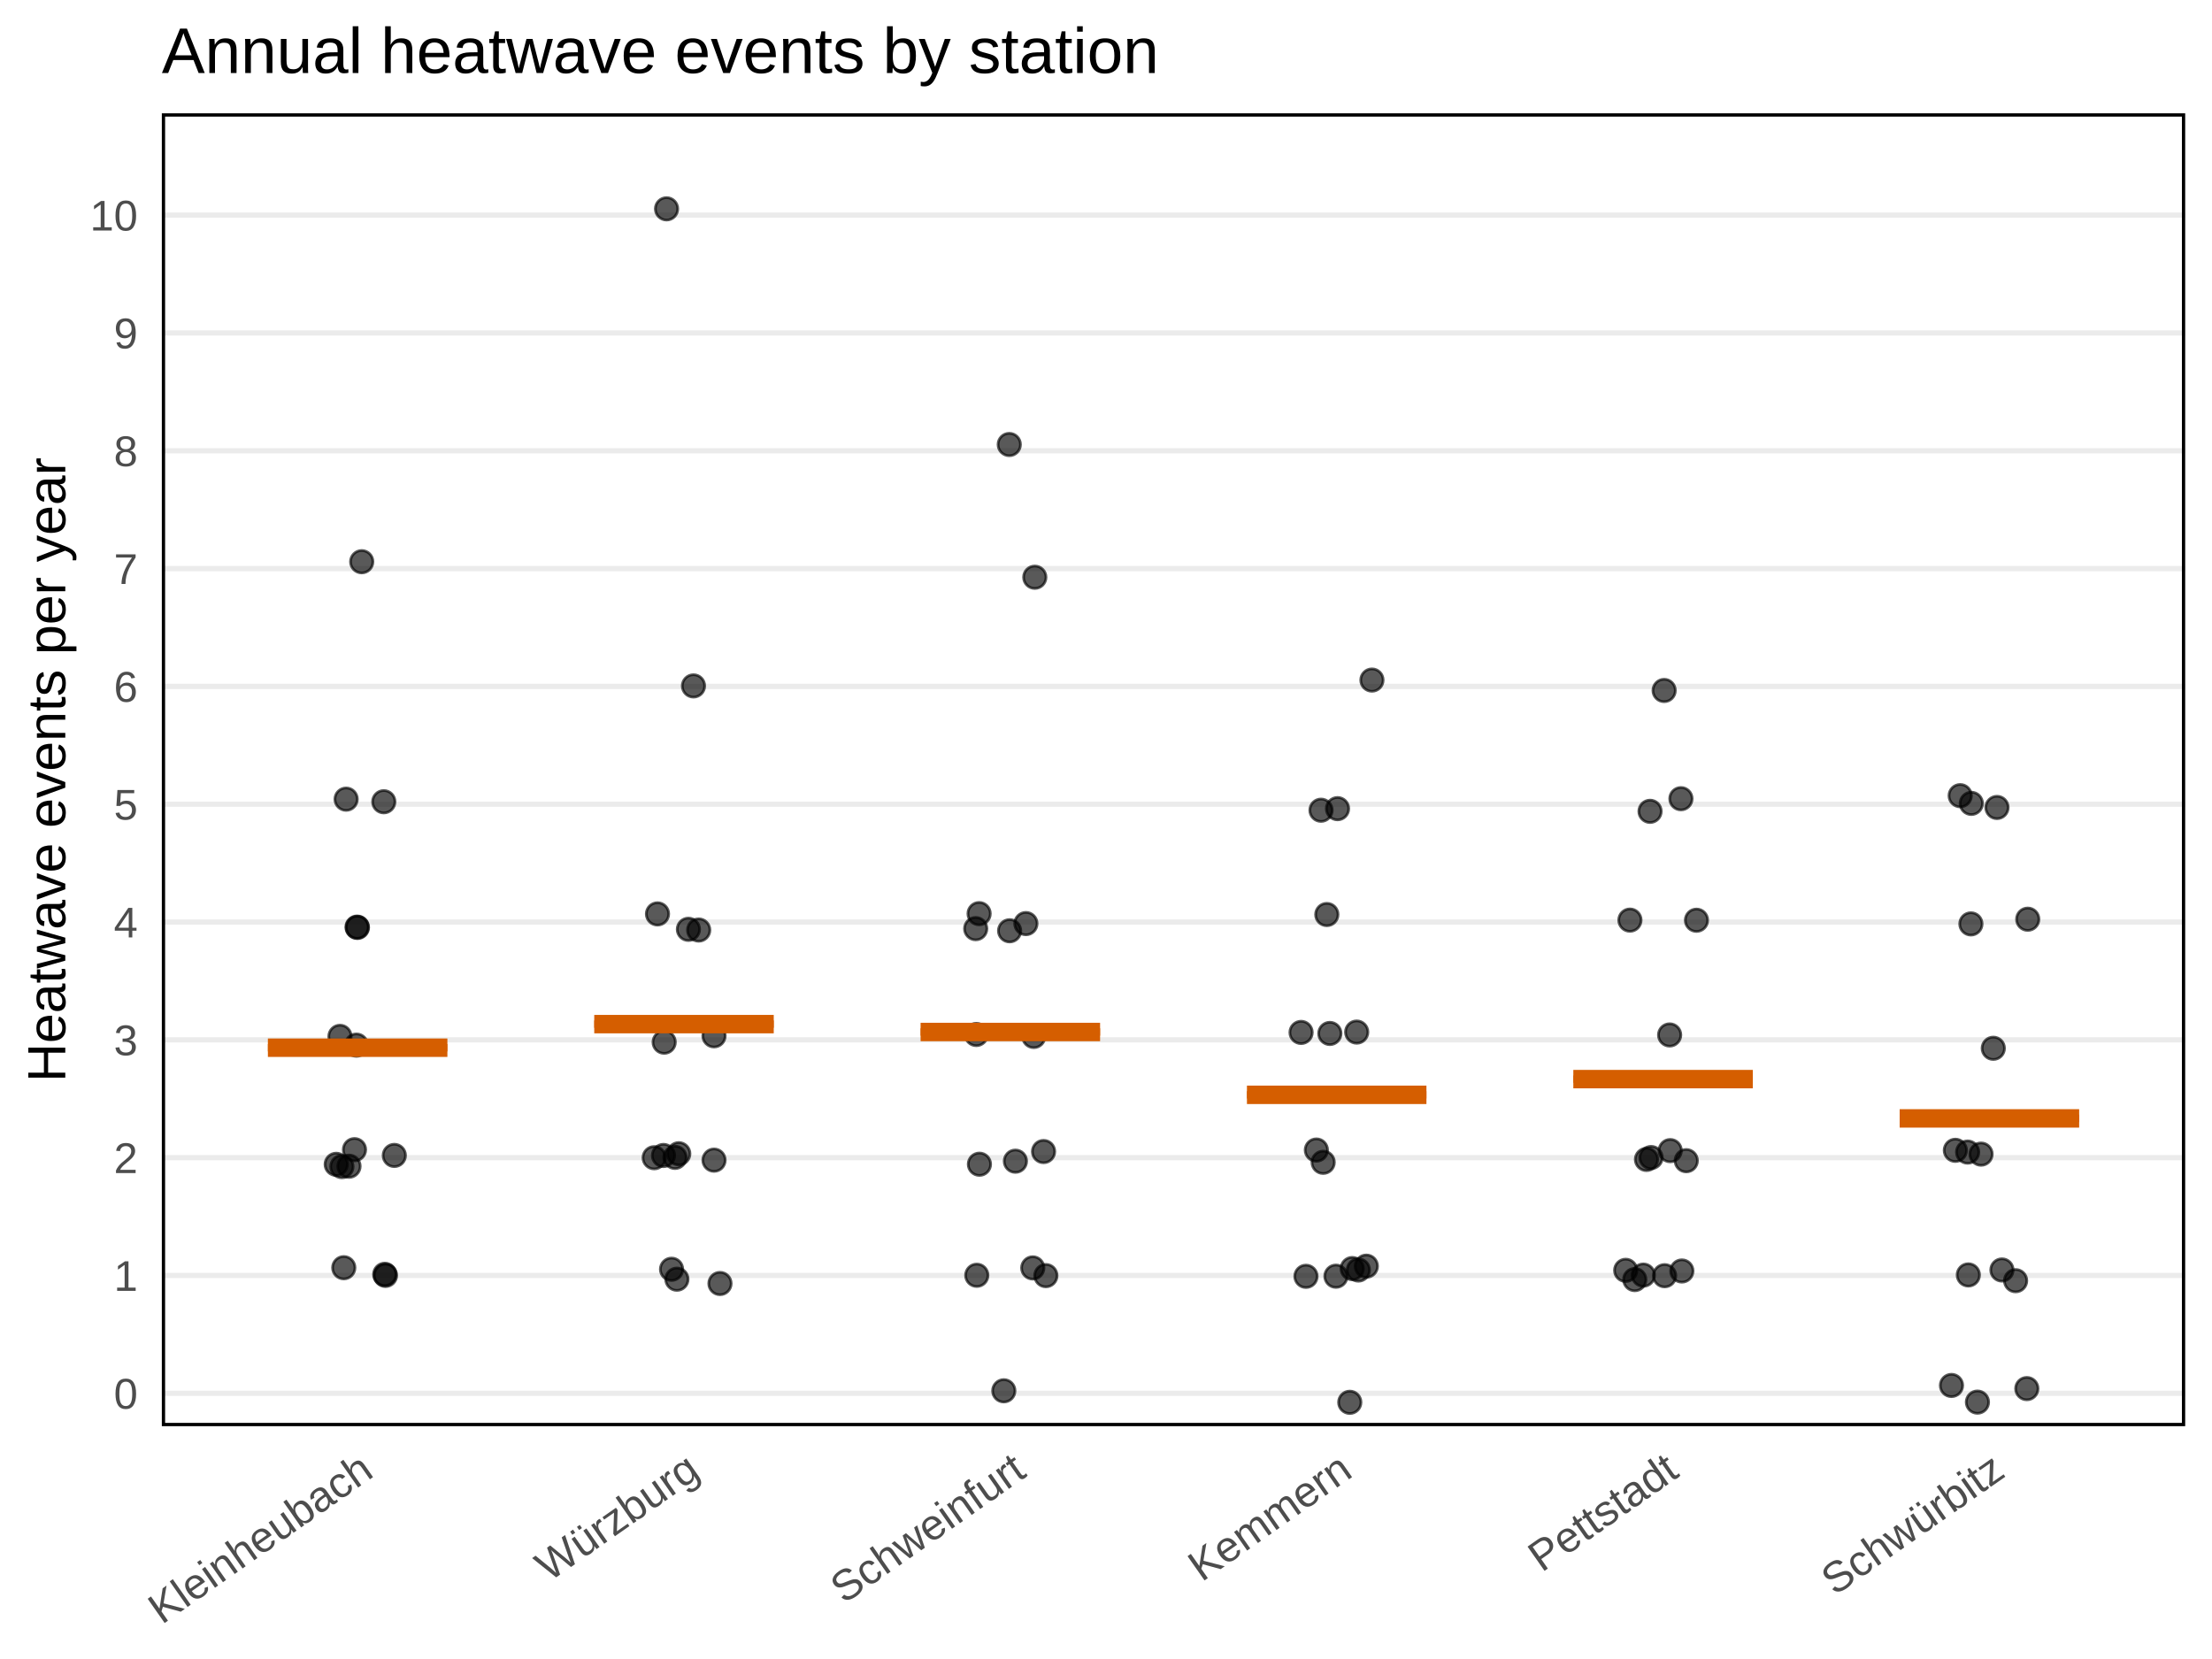
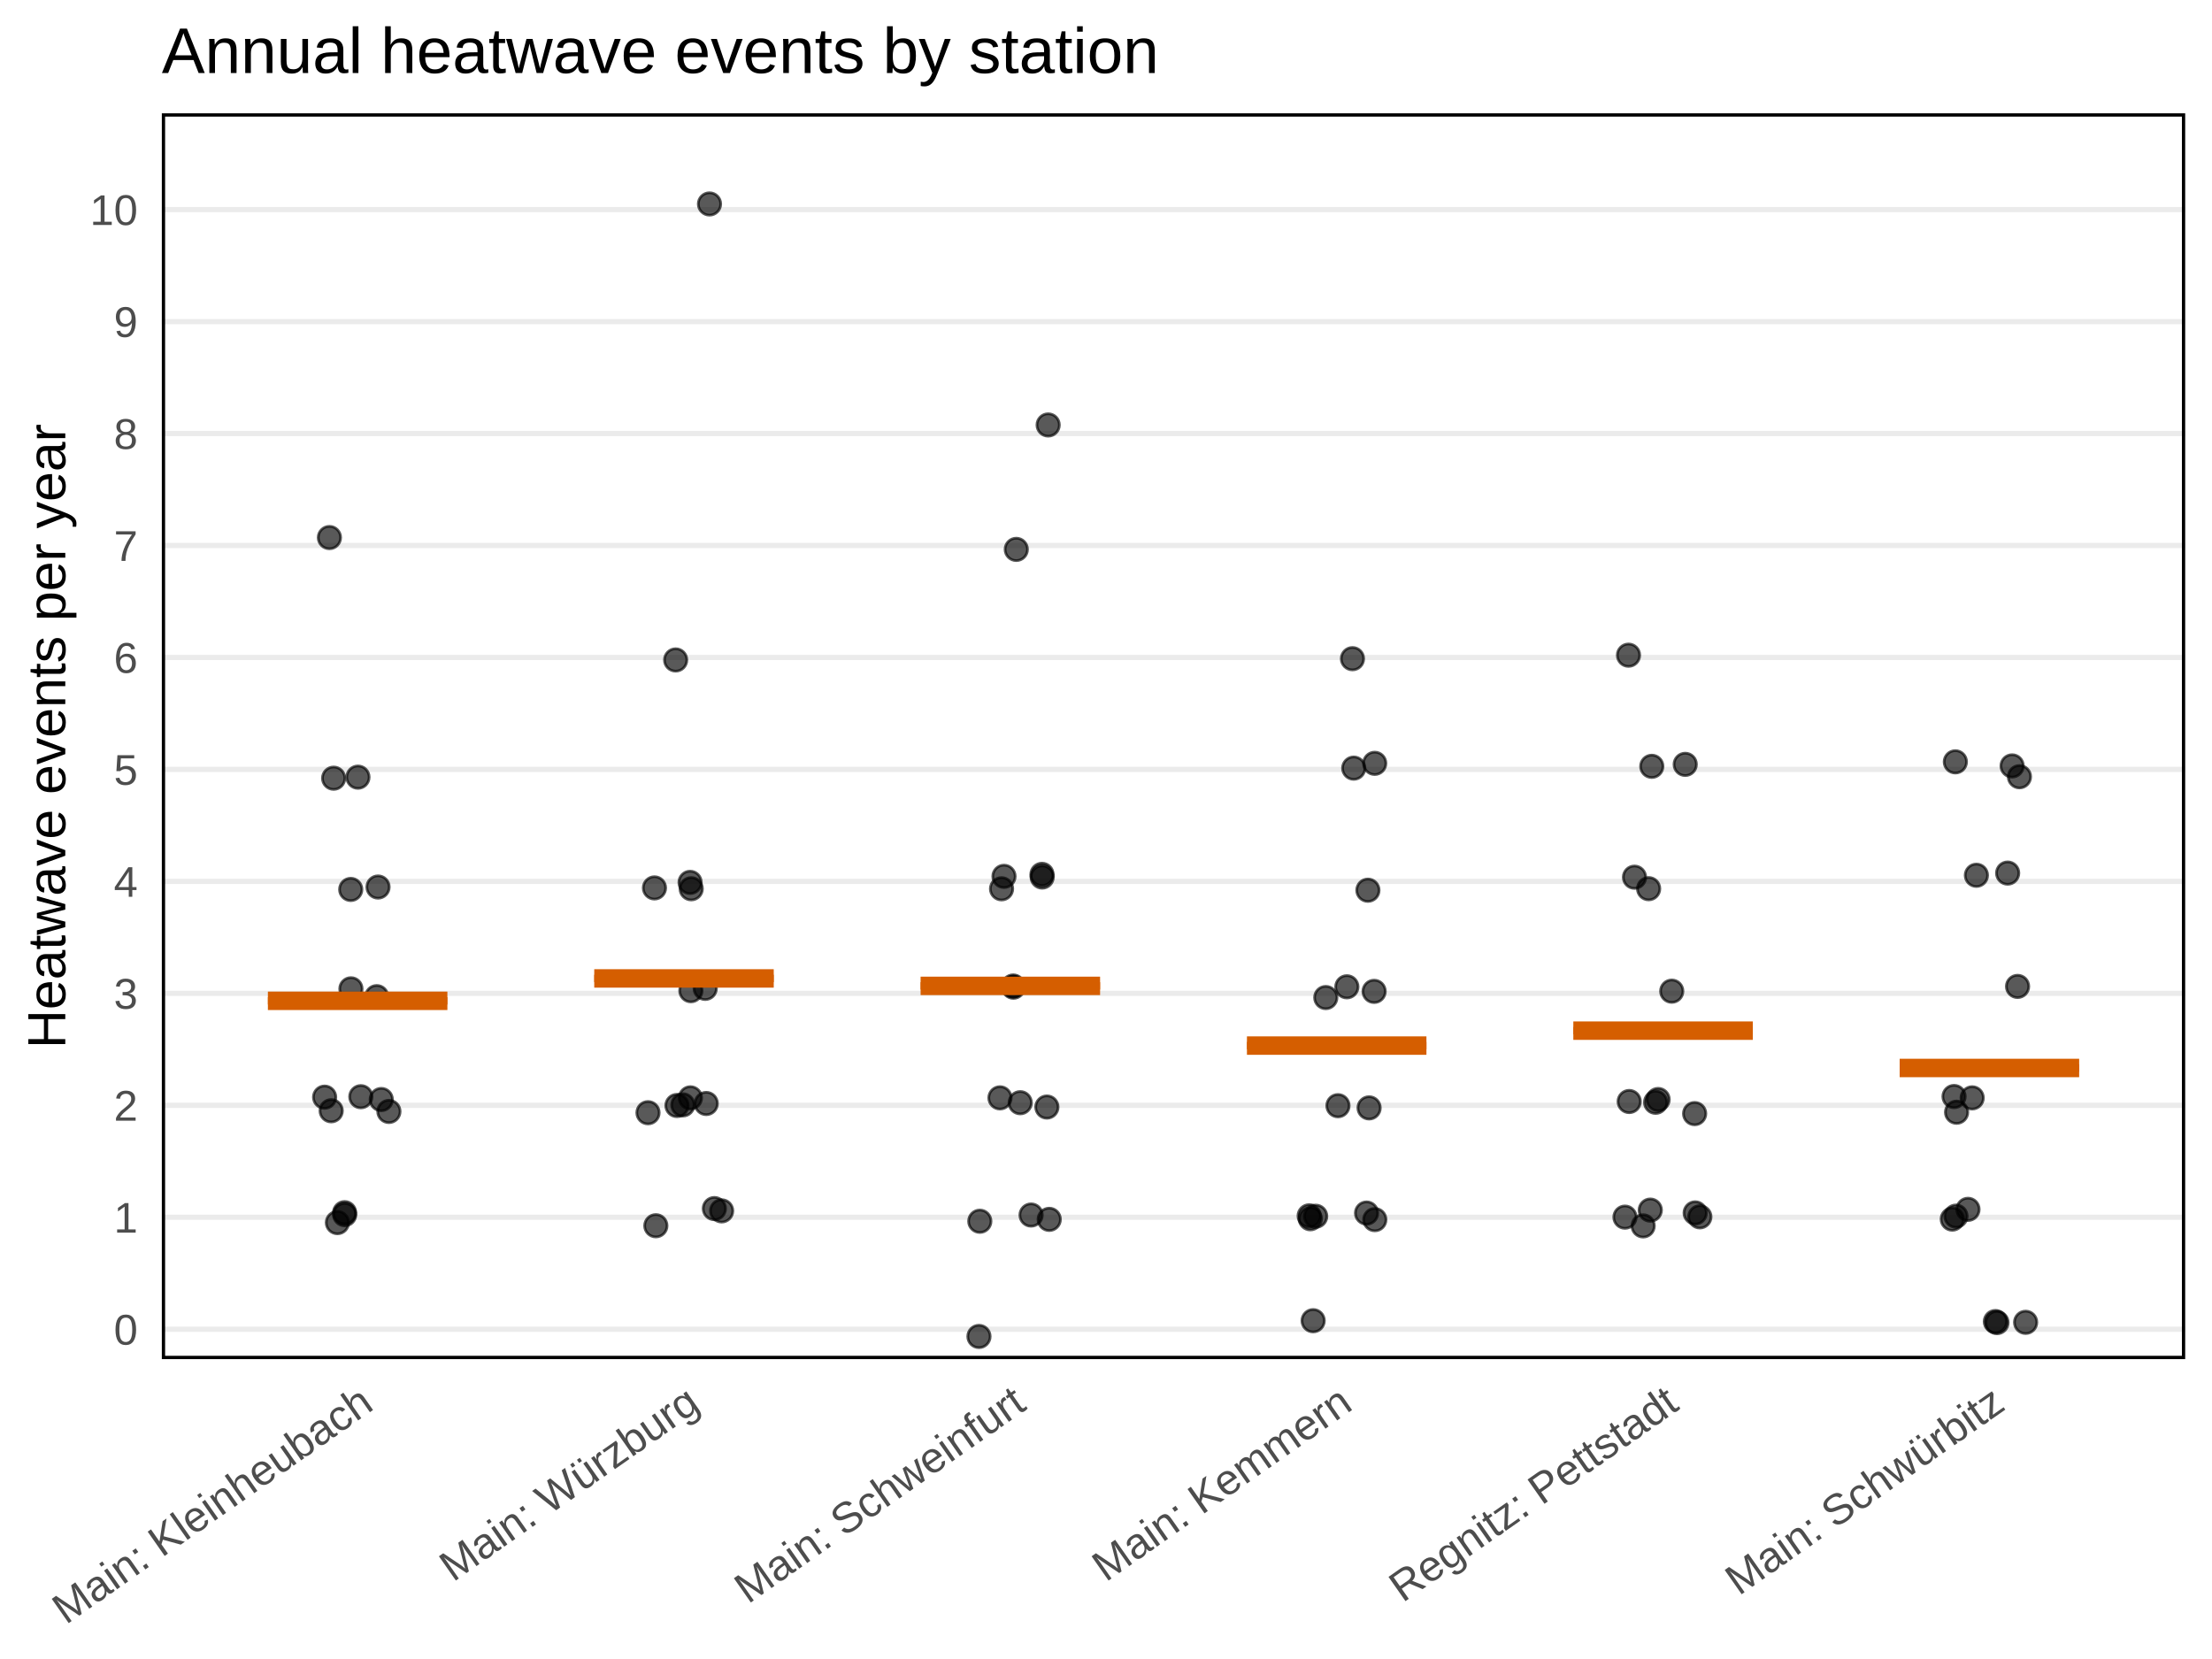
<svg xmlns="http://www.w3.org/2000/svg" width="576.00pt" height="432.00pt" viewBox="0 0 576.00 432.00">
  <g class="svglite">
    <defs>
      <style type="text/css">
    .svglite line, .svglite polyline, .svglite polygon, .svglite path, .svglite rect, .svglite circle {
      fill: none;
      stroke: #000000;
      stroke-linecap: round;
      stroke-linejoin: round;
      stroke-miterlimit: 10.00;
    }
    .svglite text {
      white-space: pre;
    }
    .svglite g.glyphgroup path {
      fill: inherit;
      stroke: none;
    }
  </style>
    </defs>
    <rect width="100%" height="100%" style="stroke: none; fill: none;" />
    <defs>
      <clipPath id="cpMC4wMHw1NzYuMDB8MC4wMHw0MzIuMDA=">
        <rect x="0.00" y="0.00" width="576.00" height="432.00" />
      </clipPath>
    </defs>
    <g clip-path="url(#cpMC4wMHw1NzYuMDB8MC4wMHw0MzIuMDA=)">
</g>
    <defs>
-       <clipPath id="cpNDIuMTR8NTY5LjAzfDI5LjUxfDM3MS4zOA==">
-         <rect x="42.14" y="29.51" width="526.88" height="341.86" />
+       <clipPath id="cpNDIuMTR8NTY5LjAzfDI5LjUxfDM1My45MQ==">
+         <rect x="42.14" y="29.51" width="526.88" height="324.40" />
      </clipPath>
    </defs>
-     <g clip-path="url(#cpNDIuMTR8NTY5LjAzfDI5LjUxfDM3MS4zOA==)">
-       <polyline points="42.14,362.81 569.03,362.81 " style="stroke-width: 1.36; stroke: #EBEBEB; stroke-linecap: butt;" />
-       <polyline points="42.14,332.13 569.03,332.13 " style="stroke-width: 1.36; stroke: #EBEBEB; stroke-linecap: butt;" />
-       <polyline points="42.14,301.45 569.03,301.45 " style="stroke-width: 1.36; stroke: #EBEBEB; stroke-linecap: butt;" />
-       <polyline points="42.14,270.77 569.03,270.77 " style="stroke-width: 1.36; stroke: #EBEBEB; stroke-linecap: butt;" />
-       <polyline points="42.14,240.10 569.03,240.10 " style="stroke-width: 1.36; stroke: #EBEBEB; stroke-linecap: butt;" />
-       <polyline points="42.14,209.42 569.03,209.42 " style="stroke-width: 1.36; stroke: #EBEBEB; stroke-linecap: butt;" />
-       <polyline points="42.14,178.74 569.03,178.74 " style="stroke-width: 1.36; stroke: #EBEBEB; stroke-linecap: butt;" />
-       <polyline points="42.14,148.06 569.03,148.06 " style="stroke-width: 1.36; stroke: #EBEBEB; stroke-linecap: butt;" />
-       <polyline points="42.14,117.38 569.03,117.38 " style="stroke-width: 1.36; stroke: #EBEBEB; stroke-linecap: butt;" />
-       <polyline points="42.14,86.70 569.03,86.70 " style="stroke-width: 1.36; stroke: #EBEBEB; stroke-linecap: butt;" />
-       <polyline points="42.14,56.02 569.03,56.02 " style="stroke-width: 1.36; stroke: #EBEBEB; stroke-linecap: butt;" />
-       <circle cx="340.07" cy="332.35" r="2.92" style="stroke-width: 0.71; stroke: #000000; stroke-opacity: 0.65; fill: #000000; fill-opacity: 0.65;" />
-       <circle cx="89.52" cy="330.11" r="2.92" style="stroke-width: 0.71; stroke: #000000; stroke-opacity: 0.65; fill: #000000; fill-opacity: 0.65;" />
-       <circle cx="254.07" cy="241.82" r="2.92" style="stroke-width: 0.71; stroke: #000000; stroke-opacity: 0.65; fill: #000000; fill-opacity: 0.65;" />
-       <circle cx="527.78" cy="361.59" r="2.92" style="stroke-width: 0.71; stroke: #000000; stroke-opacity: 0.65; fill: #000000; fill-opacity: 0.65;" />
-       <circle cx="174.87" cy="330.51" r="2.92" style="stroke-width: 0.71; stroke: #000000; stroke-opacity: 0.65; fill: #000000; fill-opacity: 0.65;" />
-       <circle cx="427.92" cy="332.04" r="2.92" style="stroke-width: 0.71; stroke: #000000; stroke-opacity: 0.65; fill: #000000; fill-opacity: 0.65;" />
-       <circle cx="342.78" cy="299.47" r="2.92" style="stroke-width: 0.71; stroke: #000000; stroke-opacity: 0.65; fill: #000000; fill-opacity: 0.65;" />
-       <circle cx="93.08" cy="241.50" r="2.92" style="stroke-width: 0.71; stroke: #000000; stroke-opacity: 0.65; fill: #000000; fill-opacity: 0.65;" />
-       <circle cx="267.14" cy="240.50" r="2.92" style="stroke-width: 0.71; stroke: #000000; stroke-opacity: 0.65; fill: #000000; fill-opacity: 0.65;" />
-       <circle cx="509.17" cy="299.54" r="2.92" style="stroke-width: 0.71; stroke: #000000; stroke-opacity: 0.65; fill: #000000; fill-opacity: 0.65;" />
-       <circle cx="185.93" cy="302.10" r="2.92" style="stroke-width: 0.71; stroke: #000000; stroke-opacity: 0.65; fill: #000000; fill-opacity: 0.65;" />
-       <circle cx="424.43" cy="239.60" r="2.92" style="stroke-width: 0.71; stroke: #000000; stroke-opacity: 0.65; fill: #000000; fill-opacity: 0.65;" />
-       <circle cx="348.29" cy="210.57" r="2.92" style="stroke-width: 0.71; stroke: #000000; stroke-opacity: 0.65; fill: #000000; fill-opacity: 0.65;" />
-       <circle cx="90.13" cy="208.10" r="2.92" style="stroke-width: 0.71; stroke: #000000; stroke-opacity: 0.65; fill: #000000; fill-opacity: 0.65;" />
-       <circle cx="269.46" cy="150.31" r="2.92" style="stroke-width: 0.71; stroke: #000000; stroke-opacity: 0.65; fill: #000000; fill-opacity: 0.65;" />
-       <circle cx="528.02" cy="239.36" r="2.92" style="stroke-width: 0.71; stroke: #000000; stroke-opacity: 0.65; fill: #000000; fill-opacity: 0.65;" />
-       <circle cx="180.58" cy="178.61" r="2.92" style="stroke-width: 0.71; stroke: #000000; stroke-opacity: 0.65; fill: #000000; fill-opacity: 0.65;" />
-       <circle cx="441.76" cy="239.63" r="2.92" style="stroke-width: 0.71; stroke: #000000; stroke-opacity: 0.65; fill: #000000; fill-opacity: 0.65;" />
-       <circle cx="355.79" cy="329.71" r="2.92" style="stroke-width: 0.71; stroke: #000000; stroke-opacity: 0.65; fill: #000000; fill-opacity: 0.65;" />
-       <circle cx="92.31" cy="299.37" r="2.92" style="stroke-width: 0.71; stroke: #000000; stroke-opacity: 0.65; fill: #000000; fill-opacity: 0.65;" />
-       <circle cx="264.41" cy="302.37" r="2.92" style="stroke-width: 0.71; stroke: #000000; stroke-opacity: 0.65; fill: #000000; fill-opacity: 0.65;" />
-       <circle cx="524.86" cy="333.49" r="2.92" style="stroke-width: 0.71; stroke: #000000; stroke-opacity: 0.65; fill: #000000; fill-opacity: 0.65;" />
-       <circle cx="176.75" cy="300.43" r="2.92" style="stroke-width: 0.71; stroke: #000000; stroke-opacity: 0.65; fill: #000000; fill-opacity: 0.65;" />
-       <circle cx="434.92" cy="299.62" r="2.92" style="stroke-width: 0.71; stroke: #000000; stroke-opacity: 0.65; fill: #000000; fill-opacity: 0.65;" />
-       <circle cx="351.48" cy="365.16" r="2.92" style="stroke-width: 0.71; stroke: #000000; stroke-opacity: 0.65; fill: #000000; fill-opacity: 0.65;" />
-       <circle cx="87.55" cy="303.19" r="2.92" style="stroke-width: 0.71; stroke: #000000; stroke-opacity: 0.65; fill: #000000; fill-opacity: 0.65;" />
-       <circle cx="272.34" cy="332.17" r="2.92" style="stroke-width: 0.71; stroke: #000000; stroke-opacity: 0.65; fill: #000000; fill-opacity: 0.65;" />
-       <circle cx="515.86" cy="300.53" r="2.92" style="stroke-width: 0.71; stroke: #000000; stroke-opacity: 0.65; fill: #000000; fill-opacity: 0.65;" />
-       <circle cx="185.93" cy="269.72" r="2.92" style="stroke-width: 0.71; stroke: #000000; stroke-opacity: 0.65; fill: #000000; fill-opacity: 0.65;" />
-       <circle cx="423.33" cy="330.79" r="2.92" style="stroke-width: 0.71; stroke: #000000; stroke-opacity: 0.65; fill: #000000; fill-opacity: 0.65;" />
-       <circle cx="352.11" cy="330.33" r="2.92" style="stroke-width: 0.71; stroke: #000000; stroke-opacity: 0.65; fill: #000000; fill-opacity: 0.65;" />
-       <circle cx="100.38" cy="332.11" r="2.92" style="stroke-width: 0.71; stroke: #000000; stroke-opacity: 0.65; fill: #000000; fill-opacity: 0.65;" />
-       <circle cx="254.35" cy="332.08" r="2.92" style="stroke-width: 0.71; stroke: #000000; stroke-opacity: 0.65; fill: #000000; fill-opacity: 0.65;" />
-       <circle cx="521.30" cy="330.70" r="2.92" style="stroke-width: 0.71; stroke: #000000; stroke-opacity: 0.65; fill: #000000; fill-opacity: 0.65;" />
-       <circle cx="187.48" cy="334.22" r="2.92" style="stroke-width: 0.71; stroke: #000000; stroke-opacity: 0.65; fill: #000000; fill-opacity: 0.65;" />
-       <circle cx="433.46" cy="332.19" r="2.92" style="stroke-width: 0.71; stroke: #000000; stroke-opacity: 0.65; fill: #000000; fill-opacity: 0.65;" />
-       <circle cx="347.88" cy="332.32" r="2.92" style="stroke-width: 0.71; stroke: #000000; stroke-opacity: 0.65; fill: #000000; fill-opacity: 0.65;" />
-       <circle cx="89.03" cy="303.78" r="2.92" style="stroke-width: 0.71; stroke: #000000; stroke-opacity: 0.65; fill: #000000; fill-opacity: 0.65;" />
-       <circle cx="271.74" cy="299.86" r="2.92" style="stroke-width: 0.71; stroke: #000000; stroke-opacity: 0.65; fill: #000000; fill-opacity: 0.65;" />
-       <circle cx="514.92" cy="365.11" r="2.92" style="stroke-width: 0.71; stroke: #000000; stroke-opacity: 0.65; fill: #000000; fill-opacity: 0.65;" />
-       <circle cx="170.35" cy="301.47" r="2.92" style="stroke-width: 0.71; stroke: #000000; stroke-opacity: 0.65; fill: #000000; fill-opacity: 0.65;" />
-       <circle cx="425.69" cy="333.20" r="2.92" style="stroke-width: 0.71; stroke: #000000; stroke-opacity: 0.65; fill: #000000; fill-opacity: 0.65;" />
-       <circle cx="346.29" cy="269.11" r="2.92" style="stroke-width: 0.71; stroke: #000000; stroke-opacity: 0.65; fill: #000000; fill-opacity: 0.65;" />
-       <circle cx="90.88" cy="303.68" r="2.92" style="stroke-width: 0.71; stroke: #000000; stroke-opacity: 0.65; fill: #000000; fill-opacity: 0.65;" />
-       <circle cx="254.23" cy="269.38" r="2.92" style="stroke-width: 0.71; stroke: #000000; stroke-opacity: 0.65; fill: #000000; fill-opacity: 0.65;" />
-       <circle cx="512.55" cy="331.99" r="2.92" style="stroke-width: 0.71; stroke: #000000; stroke-opacity: 0.65; fill: #000000; fill-opacity: 0.65;" />
-       <circle cx="175.77" cy="301.38" r="2.92" style="stroke-width: 0.71; stroke: #000000; stroke-opacity: 0.65; fill: #000000; fill-opacity: 0.65;" />
-       <circle cx="429.93" cy="301.42" r="2.92" style="stroke-width: 0.71; stroke: #000000; stroke-opacity: 0.65; fill: #000000; fill-opacity: 0.65;" />
-       <circle cx="353.72" cy="330.71" r="2.92" style="stroke-width: 0.71; stroke: #000000; stroke-opacity: 0.65; fill: #000000; fill-opacity: 0.65;" />
-       <circle cx="100.19" cy="331.83" r="2.92" style="stroke-width: 0.71; stroke: #000000; stroke-opacity: 0.65; fill: #000000; fill-opacity: 0.65;" />
-       <circle cx="261.39" cy="362.16" r="2.92" style="stroke-width: 0.71; stroke: #000000; stroke-opacity: 0.65; fill: #000000; fill-opacity: 0.65;" />
-       <circle cx="508.16" cy="360.77" r="2.92" style="stroke-width: 0.71; stroke: #000000; stroke-opacity: 0.65; fill: #000000; fill-opacity: 0.65;" />
-       <circle cx="176.26" cy="333.10" r="2.92" style="stroke-width: 0.71; stroke: #000000; stroke-opacity: 0.65; fill: #000000; fill-opacity: 0.65;" />
-       <circle cx="437.95" cy="330.96" r="2.92" style="stroke-width: 0.71; stroke: #000000; stroke-opacity: 0.65; fill: #000000; fill-opacity: 0.65;" />
-       <circle cx="345.50" cy="238.14" r="2.92" style="stroke-width: 0.71; stroke: #000000; stroke-opacity: 0.65; fill: #000000; fill-opacity: 0.65;" />
-       <circle cx="99.94" cy="208.77" r="2.92" style="stroke-width: 0.71; stroke: #000000; stroke-opacity: 0.65; fill: #000000; fill-opacity: 0.65;" />
-       <circle cx="262.90" cy="242.37" r="2.92" style="stroke-width: 0.71; stroke: #000000; stroke-opacity: 0.65; fill: #000000; fill-opacity: 0.65;" />
-       <circle cx="513.22" cy="240.58" r="2.92" style="stroke-width: 0.71; stroke: #000000; stroke-opacity: 0.65; fill: #000000; fill-opacity: 0.65;" />
-       <circle cx="179.26" cy="241.99" r="2.92" style="stroke-width: 0.71; stroke: #000000; stroke-opacity: 0.65; fill: #000000; fill-opacity: 0.65;" />
-       <circle cx="437.71" cy="207.98" r="2.92" style="stroke-width: 0.71; stroke: #000000; stroke-opacity: 0.65; fill: #000000; fill-opacity: 0.65;" />
-       <circle cx="343.99" cy="210.98" r="2.92" style="stroke-width: 0.71; stroke: #000000; stroke-opacity: 0.65; fill: #000000; fill-opacity: 0.65;" />
-       <circle cx="92.97" cy="241.42" r="2.92" style="stroke-width: 0.71; stroke: #000000; stroke-opacity: 0.65; fill: #000000; fill-opacity: 0.65;" />
-       <circle cx="254.96" cy="237.91" r="2.92" style="stroke-width: 0.71; stroke: #000000; stroke-opacity: 0.65; fill: #000000; fill-opacity: 0.65;" />
-       <circle cx="510.43" cy="207.19" r="2.92" style="stroke-width: 0.71; stroke: #000000; stroke-opacity: 0.65; fill: #000000; fill-opacity: 0.65;" />
-       <circle cx="181.94" cy="242.18" r="2.92" style="stroke-width: 0.71; stroke: #000000; stroke-opacity: 0.65; fill: #000000; fill-opacity: 0.65;" />
-       <circle cx="429.67" cy="211.27" r="2.92" style="stroke-width: 0.71; stroke: #000000; stroke-opacity: 0.65; fill: #000000; fill-opacity: 0.65;" />
-       <circle cx="338.80" cy="268.84" r="2.92" style="stroke-width: 0.71; stroke: #000000; stroke-opacity: 0.65; fill: #000000; fill-opacity: 0.65;" />
-       <circle cx="102.68" cy="300.87" r="2.92" style="stroke-width: 0.71; stroke: #000000; stroke-opacity: 0.65; fill: #000000; fill-opacity: 0.65;" />
-       <circle cx="255.04" cy="303.16" r="2.92" style="stroke-width: 0.71; stroke: #000000; stroke-opacity: 0.65; fill: #000000; fill-opacity: 0.65;" />
-       <circle cx="512.37" cy="300.00" r="2.92" style="stroke-width: 0.71; stroke: #000000; stroke-opacity: 0.65; fill: #000000; fill-opacity: 0.65;" />
-       <circle cx="172.95" cy="271.38" r="2.92" style="stroke-width: 0.71; stroke: #000000; stroke-opacity: 0.65; fill: #000000; fill-opacity: 0.65;" />
-       <circle cx="428.74" cy="301.91" r="2.92" style="stroke-width: 0.71; stroke: #000000; stroke-opacity: 0.65; fill: #000000; fill-opacity: 0.65;" />
-       <circle cx="353.28" cy="268.75" r="2.92" style="stroke-width: 0.71; stroke: #000000; stroke-opacity: 0.65; fill: #000000; fill-opacity: 0.65;" />
-       <circle cx="88.53" cy="269.87" r="2.92" style="stroke-width: 0.71; stroke: #000000; stroke-opacity: 0.65; fill: #000000; fill-opacity: 0.65;" />
-       <circle cx="268.93" cy="330.16" r="2.92" style="stroke-width: 0.71; stroke: #000000; stroke-opacity: 0.65; fill: #000000; fill-opacity: 0.65;" />
-       <circle cx="519.05" cy="272.97" r="2.92" style="stroke-width: 0.71; stroke: #000000; stroke-opacity: 0.65; fill: #000000; fill-opacity: 0.65;" />
-       <circle cx="172.77" cy="300.88" r="2.92" style="stroke-width: 0.71; stroke: #000000; stroke-opacity: 0.65; fill: #000000; fill-opacity: 0.65;" />
-       <circle cx="434.77" cy="269.50" r="2.92" style="stroke-width: 0.71; stroke: #000000; stroke-opacity: 0.65; fill: #000000; fill-opacity: 0.65;" />
-       <circle cx="357.25" cy="177.09" r="2.92" style="stroke-width: 0.71; stroke: #000000; stroke-opacity: 0.65; fill: #000000; fill-opacity: 0.65;" />
-       <circle cx="94.19" cy="146.27" r="2.92" style="stroke-width: 0.71; stroke: #000000; stroke-opacity: 0.65; fill: #000000; fill-opacity: 0.65;" />
-       <circle cx="262.81" cy="115.75" r="2.92" style="stroke-width: 0.71; stroke: #000000; stroke-opacity: 0.65; fill: #000000; fill-opacity: 0.65;" />
-       <circle cx="520.01" cy="210.26" r="2.92" style="stroke-width: 0.71; stroke: #000000; stroke-opacity: 0.65; fill: #000000; fill-opacity: 0.65;" />
-       <circle cx="173.57" cy="54.38" r="2.92" style="stroke-width: 0.71; stroke: #000000; stroke-opacity: 0.65; fill: #000000; fill-opacity: 0.65;" />
-       <circle cx="433.34" cy="179.80" r="2.92" style="stroke-width: 0.71; stroke: #000000; stroke-opacity: 0.65; fill: #000000; fill-opacity: 0.65;" />
-       <circle cx="344.55" cy="302.66" r="2.92" style="stroke-width: 0.71; stroke: #000000; stroke-opacity: 0.65; fill: #000000; fill-opacity: 0.65;" />
-       <circle cx="92.81" cy="272.15" r="2.92" style="stroke-width: 0.71; stroke: #000000; stroke-opacity: 0.65; fill: #000000; fill-opacity: 0.65;" />
-       <circle cx="269.19" cy="269.89" r="2.92" style="stroke-width: 0.71; stroke: #000000; stroke-opacity: 0.65; fill: #000000; fill-opacity: 0.65;" />
-       <circle cx="513.33" cy="209.20" r="2.92" style="stroke-width: 0.71; stroke: #000000; stroke-opacity: 0.65; fill: #000000; fill-opacity: 0.65;" />
-       <circle cx="171.21" cy="237.98" r="2.92" style="stroke-width: 0.71; stroke: #000000; stroke-opacity: 0.65; fill: #000000; fill-opacity: 0.65;" />
-       <circle cx="439.10" cy="302.24" r="2.92" style="stroke-width: 0.71; stroke: #000000; stroke-opacity: 0.65; fill: #000000; fill-opacity: 0.65;" />
-       <polygon points="69.76,272.82 69.76,272.82 116.50,272.82 116.50,272.82 69.76,272.82 " style="stroke-width: 1.92; stroke: #D55E00; stroke-linecap: butt; stroke-linejoin: miter;" />
-       <polygon points="154.74,266.68 154.74,266.68 201.48,266.68 201.48,266.68 154.74,266.68 " style="stroke-width: 1.92; stroke: #D55E00; stroke-linecap: butt; stroke-linejoin: miter;" />
-       <polygon points="239.72,268.73 239.72,268.73 286.46,268.73 286.46,268.73 239.72,268.73 " style="stroke-width: 1.92; stroke: #D55E00; stroke-linecap: butt; stroke-linejoin: miter;" />
-       <polygon points="324.70,285.09 324.70,285.09 371.44,285.09 371.44,285.09 324.70,285.09 " style="stroke-width: 1.92; stroke: #D55E00; stroke-linecap: butt; stroke-linejoin: miter;" />
-       <polygon points="409.69,281.00 409.69,281.00 456.43,281.00 456.43,281.00 409.69,281.00 " style="stroke-width: 1.92; stroke: #D55E00; stroke-linecap: butt; stroke-linejoin: miter;" />
-       <polygon points="494.67,291.23 494.67,291.23 541.41,291.23 541.41,291.23 494.67,291.23 " style="stroke-width: 1.92; stroke: #D55E00; stroke-linecap: butt; stroke-linejoin: miter;" />
-       <line x1="69.76" y1="272.82" x2="116.50" y2="272.82" style="stroke-width: 4.80; stroke: #D55E00; stroke-linecap: butt; stroke-linejoin: miter;" />
-       <line x1="154.74" y1="266.68" x2="201.48" y2="266.68" style="stroke-width: 4.80; stroke: #D55E00; stroke-linecap: butt; stroke-linejoin: miter;" />
-       <line x1="239.72" y1="268.73" x2="286.46" y2="268.73" style="stroke-width: 4.80; stroke: #D55E00; stroke-linecap: butt; stroke-linejoin: miter;" />
-       <line x1="324.70" y1="285.09" x2="371.44" y2="285.09" style="stroke-width: 4.80; stroke: #D55E00; stroke-linecap: butt; stroke-linejoin: miter;" />
-       <line x1="409.69" y1="281.00" x2="456.43" y2="281.00" style="stroke-width: 4.80; stroke: #D55E00; stroke-linecap: butt; stroke-linejoin: miter;" />
-       <line x1="494.67" y1="291.23" x2="541.41" y2="291.23" style="stroke-width: 4.80; stroke: #D55E00; stroke-linecap: butt; stroke-linejoin: miter;" />
-       <rect x="42.14" y="29.51" width="526.88" height="341.86" style="stroke-width: 1.71;" />
+     <g clip-path="url(#cpNDIuMTR8NTY5LjAzfDI5LjUxfDM1My45MQ==)">
+       <polyline points="42.14,346.13 569.03,346.13 " style="stroke-width: 1.36; stroke: #EBEBEB; stroke-linecap: butt;" />
+       <polyline points="42.14,316.97 569.03,316.97 " style="stroke-width: 1.36; stroke: #EBEBEB; stroke-linecap: butt;" />
+       <polyline points="42.14,287.82 569.03,287.82 " style="stroke-width: 1.36; stroke: #EBEBEB; stroke-linecap: butt;" />
+       <polyline points="42.14,258.66 569.03,258.66 " style="stroke-width: 1.36; stroke: #EBEBEB; stroke-linecap: butt;" />
+       <polyline points="42.14,229.51 569.03,229.51 " style="stroke-width: 1.36; stroke: #EBEBEB; stroke-linecap: butt;" />
+       <polyline points="42.14,200.35 569.03,200.35 " style="stroke-width: 1.36; stroke: #EBEBEB; stroke-linecap: butt;" />
+       <polyline points="42.14,171.20 569.03,171.20 " style="stroke-width: 1.36; stroke: #EBEBEB; stroke-linecap: butt;" />
+       <polyline points="42.14,142.04 569.03,142.04 " style="stroke-width: 1.36; stroke: #EBEBEB; stroke-linecap: butt;" />
+       <polyline points="42.14,112.89 569.03,112.89 " style="stroke-width: 1.36; stroke: #EBEBEB; stroke-linecap: butt;" />
+       <polyline points="42.14,83.74 569.03,83.74 " style="stroke-width: 1.36; stroke: #EBEBEB; stroke-linecap: butt;" />
+       <polyline points="42.14,54.58 569.03,54.58 " style="stroke-width: 1.36; stroke: #EBEBEB; stroke-linecap: butt;" />
+       <circle cx="527.47" cy="344.33" r="2.92" style="stroke-width: 0.71; stroke: #000000; stroke-opacity: 0.65; fill: #000000; fill-opacity: 0.65;" />
+       <circle cx="442.64" cy="316.86" r="2.92" style="stroke-width: 0.71; stroke: #000000; stroke-opacity: 0.65; fill: #000000; fill-opacity: 0.65;" />
+       <circle cx="340.91" cy="316.60" r="2.92" style="stroke-width: 0.71; stroke: #000000; stroke-opacity: 0.65; fill: #000000; fill-opacity: 0.65;" />
+       <circle cx="271.38" cy="228.38" r="2.92" style="stroke-width: 0.71; stroke: #000000; stroke-opacity: 0.65; fill: #000000; fill-opacity: 0.65;" />
+       <circle cx="186.02" cy="314.71" r="2.92" style="stroke-width: 0.71; stroke: #000000; stroke-opacity: 0.65; fill: #000000; fill-opacity: 0.65;" />
+       <circle cx="89.73" cy="315.78" r="2.92" style="stroke-width: 0.71; stroke: #000000; stroke-opacity: 0.65; fill: #000000; fill-opacity: 0.65;" />
+       <circle cx="508.83" cy="285.53" r="2.92" style="stroke-width: 0.71; stroke: #000000; stroke-opacity: 0.65; fill: #000000; fill-opacity: 0.65;" />
+       <circle cx="429.30" cy="231.41" r="2.92" style="stroke-width: 0.71; stroke: #000000; stroke-opacity: 0.65; fill: #000000; fill-opacity: 0.65;" />
+       <circle cx="348.40" cy="287.92" r="2.92" style="stroke-width: 0.71; stroke: #000000; stroke-opacity: 0.65; fill: #000000; fill-opacity: 0.65;" />
+       <circle cx="261.44" cy="228.20" r="2.92" style="stroke-width: 0.71; stroke: #000000; stroke-opacity: 0.65; fill: #000000; fill-opacity: 0.65;" />
+       <circle cx="176.28" cy="287.87" r="2.92" style="stroke-width: 0.71; stroke: #000000; stroke-opacity: 0.65; fill: #000000; fill-opacity: 0.65;" />
+       <circle cx="91.33" cy="231.61" r="2.92" style="stroke-width: 0.71; stroke: #000000; stroke-opacity: 0.65; fill: #000000; fill-opacity: 0.65;" />
+       <circle cx="514.65" cy="227.92" r="2.92" style="stroke-width: 0.71; stroke: #000000; stroke-opacity: 0.65; fill: #000000; fill-opacity: 0.65;" />
+       <circle cx="425.62" cy="228.42" r="2.92" style="stroke-width: 0.71; stroke: #000000; stroke-opacity: 0.65; fill: #000000; fill-opacity: 0.65;" />
+       <circle cx="357.97" cy="198.77" r="2.92" style="stroke-width: 0.71; stroke: #000000; stroke-opacity: 0.65; fill: #000000; fill-opacity: 0.65;" />
+       <circle cx="264.64" cy="143.06" r="2.92" style="stroke-width: 0.71; stroke: #000000; stroke-opacity: 0.65; fill: #000000; fill-opacity: 0.65;" />
+       <circle cx="175.94" cy="171.85" r="2.92" style="stroke-width: 0.71; stroke: #000000; stroke-opacity: 0.65; fill: #000000; fill-opacity: 0.65;" />
+       <circle cx="93.21" cy="202.37" r="2.92" style="stroke-width: 0.71; stroke: #000000; stroke-opacity: 0.65; fill: #000000; fill-opacity: 0.65;" />
+       <circle cx="509.33" cy="316.68" r="2.92" style="stroke-width: 0.71; stroke: #000000; stroke-opacity: 0.65; fill: #000000; fill-opacity: 0.65;" />
+       <circle cx="431.12" cy="287.03" r="2.92" style="stroke-width: 0.71; stroke: #000000; stroke-opacity: 0.65; fill: #000000; fill-opacity: 0.65;" />
+       <circle cx="355.85" cy="315.88" r="2.92" style="stroke-width: 0.71; stroke: #000000; stroke-opacity: 0.65; fill: #000000; fill-opacity: 0.65;" />
+       <circle cx="272.61" cy="288.27" r="2.92" style="stroke-width: 0.71; stroke: #000000; stroke-opacity: 0.65; fill: #000000; fill-opacity: 0.65;" />
+       <circle cx="183.90" cy="287.35" r="2.92" style="stroke-width: 0.71; stroke: #000000; stroke-opacity: 0.65; fill: #000000; fill-opacity: 0.65;" />
+       <circle cx="93.96" cy="285.58" r="2.92" style="stroke-width: 0.71; stroke: #000000; stroke-opacity: 0.65; fill: #000000; fill-opacity: 0.65;" />
+       <circle cx="509.49" cy="289.62" r="2.92" style="stroke-width: 0.71; stroke: #000000; stroke-opacity: 0.65; fill: #000000; fill-opacity: 0.65;" />
+       <circle cx="429.73" cy="315.11" r="2.92" style="stroke-width: 0.71; stroke: #000000; stroke-opacity: 0.65; fill: #000000; fill-opacity: 0.65;" />
+       <circle cx="341.94" cy="343.91" r="2.92" style="stroke-width: 0.71; stroke: #000000; stroke-opacity: 0.65; fill: #000000; fill-opacity: 0.65;" />
+       <circle cx="268.49" cy="316.39" r="2.92" style="stroke-width: 0.71; stroke: #000000; stroke-opacity: 0.65; fill: #000000; fill-opacity: 0.65;" />
+       <circle cx="183.64" cy="257.37" r="2.92" style="stroke-width: 0.71; stroke: #000000; stroke-opacity: 0.65; fill: #000000; fill-opacity: 0.65;" />
+       <circle cx="101.27" cy="289.42" r="2.92" style="stroke-width: 0.71; stroke: #000000; stroke-opacity: 0.65; fill: #000000; fill-opacity: 0.65;" />
+       <circle cx="512.46" cy="314.91" r="2.92" style="stroke-width: 0.71; stroke: #000000; stroke-opacity: 0.65; fill: #000000; fill-opacity: 0.65;" />
+       <circle cx="423.14" cy="316.94" r="2.92" style="stroke-width: 0.71; stroke: #000000; stroke-opacity: 0.65; fill: #000000; fill-opacity: 0.65;" />
+       <circle cx="358.00" cy="317.59" r="2.92" style="stroke-width: 0.71; stroke: #000000; stroke-opacity: 0.65; fill: #000000; fill-opacity: 0.65;" />
+       <circle cx="255.14" cy="318.01" r="2.92" style="stroke-width: 0.71; stroke: #000000; stroke-opacity: 0.65; fill: #000000; fill-opacity: 0.65;" />
+       <circle cx="187.91" cy="315.31" r="2.92" style="stroke-width: 0.71; stroke: #000000; stroke-opacity: 0.65; fill: #000000; fill-opacity: 0.65;" />
+       <circle cx="87.86" cy="318.36" r="2.92" style="stroke-width: 0.71; stroke: #000000; stroke-opacity: 0.65; fill: #000000; fill-opacity: 0.65;" />
+       <circle cx="520.01" cy="344.40" r="2.92" style="stroke-width: 0.71; stroke: #000000; stroke-opacity: 0.65; fill: #000000; fill-opacity: 0.65;" />
+       <circle cx="427.87" cy="319.22" r="2.92" style="stroke-width: 0.71; stroke: #000000; stroke-opacity: 0.65; fill: #000000; fill-opacity: 0.65;" />
+       <circle cx="342.60" cy="316.71" r="2.92" style="stroke-width: 0.71; stroke: #000000; stroke-opacity: 0.65; fill: #000000; fill-opacity: 0.65;" />
+       <circle cx="265.66" cy="287.14" r="2.92" style="stroke-width: 0.71; stroke: #000000; stroke-opacity: 0.65; fill: #000000; fill-opacity: 0.65;" />
+       <circle cx="177.82" cy="287.71" r="2.92" style="stroke-width: 0.71; stroke: #000000; stroke-opacity: 0.65; fill: #000000; fill-opacity: 0.65;" />
+       <circle cx="86.24" cy="289.24" r="2.92" style="stroke-width: 0.71; stroke: #000000; stroke-opacity: 0.65; fill: #000000; fill-opacity: 0.65;" />
+       <circle cx="508.37" cy="317.45" r="2.92" style="stroke-width: 0.71; stroke: #000000; stroke-opacity: 0.65; fill: #000000; fill-opacity: 0.65;" />
+       <circle cx="441.28" cy="289.98" r="2.92" style="stroke-width: 0.71; stroke: #000000; stroke-opacity: 0.65; fill: #000000; fill-opacity: 0.65;" />
+       <circle cx="350.72" cy="256.96" r="2.92" style="stroke-width: 0.71; stroke: #000000; stroke-opacity: 0.65; fill: #000000; fill-opacity: 0.65;" />
+       <circle cx="263.89" cy="257.06" r="2.92" style="stroke-width: 0.71; stroke: #000000; stroke-opacity: 0.65; fill: #000000; fill-opacity: 0.65;" />
+       <circle cx="168.74" cy="289.75" r="2.92" style="stroke-width: 0.71; stroke: #000000; stroke-opacity: 0.65; fill: #000000; fill-opacity: 0.65;" />
+       <circle cx="84.53" cy="285.70" r="2.92" style="stroke-width: 0.71; stroke: #000000; stroke-opacity: 0.65; fill: #000000; fill-opacity: 0.65;" />
+       <circle cx="519.59" cy="344.13" r="2.92" style="stroke-width: 0.71; stroke: #000000; stroke-opacity: 0.65; fill: #000000; fill-opacity: 0.65;" />
+       <circle cx="441.42" cy="315.84" r="2.92" style="stroke-width: 0.71; stroke: #000000; stroke-opacity: 0.65; fill: #000000; fill-opacity: 0.65;" />
+       <circle cx="341.20" cy="317.36" r="2.92" style="stroke-width: 0.71; stroke: #000000; stroke-opacity: 0.65; fill: #000000; fill-opacity: 0.65;" />
+       <circle cx="254.92" cy="348.01" r="2.92" style="stroke-width: 0.71; stroke: #000000; stroke-opacity: 0.65; fill: #000000; fill-opacity: 0.65;" />
+       <circle cx="170.78" cy="319.18" r="2.92" style="stroke-width: 0.71; stroke: #000000; stroke-opacity: 0.65; fill: #000000; fill-opacity: 0.65;" />
+       <circle cx="89.75" cy="316.29" r="2.92" style="stroke-width: 0.71; stroke: #000000; stroke-opacity: 0.65; fill: #000000; fill-opacity: 0.65;" />
+       <circle cx="522.79" cy="227.35" r="2.92" style="stroke-width: 0.71; stroke: #000000; stroke-opacity: 0.65; fill: #000000; fill-opacity: 0.65;" />
+       <circle cx="438.83" cy="199.04" r="2.92" style="stroke-width: 0.71; stroke: #000000; stroke-opacity: 0.65; fill: #000000; fill-opacity: 0.65;" />
+       <circle cx="356.20" cy="231.81" r="2.92" style="stroke-width: 0.71; stroke: #000000; stroke-opacity: 0.65; fill: #000000; fill-opacity: 0.65;" />
+       <circle cx="260.80" cy="231.44" r="2.92" style="stroke-width: 0.71; stroke: #000000; stroke-opacity: 0.65; fill: #000000; fill-opacity: 0.65;" />
+       <circle cx="179.99" cy="231.43" r="2.92" style="stroke-width: 0.71; stroke: #000000; stroke-opacity: 0.65; fill: #000000; fill-opacity: 0.65;" />
+       <circle cx="86.88" cy="202.64" r="2.92" style="stroke-width: 0.71; stroke: #000000; stroke-opacity: 0.65; fill: #000000; fill-opacity: 0.65;" />
+       <circle cx="509.17" cy="198.38" r="2.92" style="stroke-width: 0.71; stroke: #000000; stroke-opacity: 0.65; fill: #000000; fill-opacity: 0.65;" />
+       <circle cx="430.12" cy="199.55" r="2.92" style="stroke-width: 0.71; stroke: #000000; stroke-opacity: 0.65; fill: #000000; fill-opacity: 0.65;" />
+       <circle cx="352.51" cy="200.02" r="2.92" style="stroke-width: 0.71; stroke: #000000; stroke-opacity: 0.65; fill: #000000; fill-opacity: 0.65;" />
+       <circle cx="271.33" cy="227.68" r="2.92" style="stroke-width: 0.71; stroke: #000000; stroke-opacity: 0.65; fill: #000000; fill-opacity: 0.65;" />
+       <circle cx="170.42" cy="231.21" r="2.92" style="stroke-width: 0.71; stroke: #000000; stroke-opacity: 0.65; fill: #000000; fill-opacity: 0.65;" />
+       <circle cx="98.44" cy="230.98" r="2.92" style="stroke-width: 0.71; stroke: #000000; stroke-opacity: 0.65; fill: #000000; fill-opacity: 0.65;" />
+       <circle cx="513.55" cy="285.88" r="2.92" style="stroke-width: 0.71; stroke: #000000; stroke-opacity: 0.65; fill: #000000; fill-opacity: 0.65;" />
+       <circle cx="424.24" cy="286.83" r="2.92" style="stroke-width: 0.71; stroke: #000000; stroke-opacity: 0.65; fill: #000000; fill-opacity: 0.65;" />
+       <circle cx="345.23" cy="259.76" r="2.92" style="stroke-width: 0.71; stroke: #000000; stroke-opacity: 0.65; fill: #000000; fill-opacity: 0.65;" />
+       <circle cx="260.39" cy="285.88" r="2.92" style="stroke-width: 0.71; stroke: #000000; stroke-opacity: 0.65; fill: #000000; fill-opacity: 0.65;" />
+       <circle cx="179.90" cy="257.97" r="2.92" style="stroke-width: 0.71; stroke: #000000; stroke-opacity: 0.65; fill: #000000; fill-opacity: 0.65;" />
+       <circle cx="99.28" cy="286.31" r="2.92" style="stroke-width: 0.71; stroke: #000000; stroke-opacity: 0.65; fill: #000000; fill-opacity: 0.65;" />
+       <circle cx="525.37" cy="256.86" r="2.92" style="stroke-width: 0.71; stroke: #000000; stroke-opacity: 0.65; fill: #000000; fill-opacity: 0.65;" />
+       <circle cx="435.32" cy="258.10" r="2.92" style="stroke-width: 0.71; stroke: #000000; stroke-opacity: 0.65; fill: #000000; fill-opacity: 0.65;" />
+       <circle cx="357.82" cy="258.15" r="2.92" style="stroke-width: 0.71; stroke: #000000; stroke-opacity: 0.65; fill: #000000; fill-opacity: 0.65;" />
+       <circle cx="273.22" cy="317.52" r="2.92" style="stroke-width: 0.71; stroke: #000000; stroke-opacity: 0.65; fill: #000000; fill-opacity: 0.65;" />
+       <circle cx="179.78" cy="285.88" r="2.92" style="stroke-width: 0.71; stroke: #000000; stroke-opacity: 0.65; fill: #000000; fill-opacity: 0.65;" />
+       <circle cx="98.10" cy="259.53" r="2.92" style="stroke-width: 0.71; stroke: #000000; stroke-opacity: 0.65; fill: #000000; fill-opacity: 0.65;" />
+       <circle cx="523.95" cy="199.44" r="2.92" style="stroke-width: 0.71; stroke: #000000; stroke-opacity: 0.65; fill: #000000; fill-opacity: 0.65;" />
+       <circle cx="424.06" cy="170.61" r="2.92" style="stroke-width: 0.71; stroke: #000000; stroke-opacity: 0.65; fill: #000000; fill-opacity: 0.65;" />
+       <circle cx="352.18" cy="171.52" r="2.92" style="stroke-width: 0.71; stroke: #000000; stroke-opacity: 0.65; fill: #000000; fill-opacity: 0.65;" />
+       <circle cx="272.94" cy="110.66" r="2.92" style="stroke-width: 0.71; stroke: #000000; stroke-opacity: 0.65; fill: #000000; fill-opacity: 0.65;" />
+       <circle cx="184.75" cy="53.11" r="2.92" style="stroke-width: 0.71; stroke: #000000; stroke-opacity: 0.65; fill: #000000; fill-opacity: 0.65;" />
+       <circle cx="85.78" cy="139.98" r="2.92" style="stroke-width: 0.71; stroke: #000000; stroke-opacity: 0.65; fill: #000000; fill-opacity: 0.65;" />
+       <circle cx="525.86" cy="202.26" r="2.92" style="stroke-width: 0.71; stroke: #000000; stroke-opacity: 0.65; fill: #000000; fill-opacity: 0.65;" />
+       <circle cx="431.77" cy="286.31" r="2.92" style="stroke-width: 0.71; stroke: #000000; stroke-opacity: 0.65; fill: #000000; fill-opacity: 0.65;" />
+       <circle cx="356.51" cy="288.49" r="2.92" style="stroke-width: 0.71; stroke: #000000; stroke-opacity: 0.65; fill: #000000; fill-opacity: 0.65;" />
+       <circle cx="263.83" cy="256.75" r="2.92" style="stroke-width: 0.71; stroke: #000000; stroke-opacity: 0.65; fill: #000000; fill-opacity: 0.65;" />
+       <circle cx="179.70" cy="229.77" r="2.92" style="stroke-width: 0.71; stroke: #000000; stroke-opacity: 0.65; fill: #000000; fill-opacity: 0.65;" />
+       <circle cx="91.38" cy="257.49" r="2.92" style="stroke-width: 0.71; stroke: #000000; stroke-opacity: 0.65; fill: #000000; fill-opacity: 0.65;" />
+       <polygon points="69.76,260.61 69.76,260.61 116.50,260.61 116.50,260.61 69.76,260.61 " style="stroke-width: 1.92; stroke: #D55E00; stroke-linecap: butt; stroke-linejoin: miter;" />
+       <polygon points="154.74,254.78 154.74,254.78 201.48,254.78 201.48,254.78 154.74,254.78 " style="stroke-width: 1.92; stroke: #D55E00; stroke-linecap: butt; stroke-linejoin: miter;" />
+       <polygon points="239.72,256.72 239.72,256.72 286.46,256.72 286.46,256.72 239.72,256.72 " style="stroke-width: 1.92; stroke: #D55E00; stroke-linecap: butt; stroke-linejoin: miter;" />
+       <polygon points="324.70,272.27 324.70,272.27 371.44,272.27 371.44,272.27 324.70,272.27 " style="stroke-width: 1.92; stroke: #D55E00; stroke-linecap: butt; stroke-linejoin: miter;" />
+       <polygon points="409.69,268.38 409.69,268.38 456.43,268.38 456.43,268.38 409.69,268.38 " style="stroke-width: 1.92; stroke: #D55E00; stroke-linecap: butt; stroke-linejoin: miter;" />
+       <polygon points="494.67,278.10 494.67,278.10 541.41,278.10 541.41,278.10 494.67,278.10 " style="stroke-width: 1.92; stroke: #D55E00; stroke-linecap: butt; stroke-linejoin: miter;" />
+       <line x1="69.76" y1="260.61" x2="116.50" y2="260.61" style="stroke-width: 4.80; stroke: #D55E00; stroke-linecap: butt; stroke-linejoin: miter;" />
+       <line x1="154.74" y1="254.78" x2="201.48" y2="254.78" style="stroke-width: 4.80; stroke: #D55E00; stroke-linecap: butt; stroke-linejoin: miter;" />
+       <line x1="239.72" y1="256.72" x2="286.46" y2="256.72" style="stroke-width: 4.80; stroke: #D55E00; stroke-linecap: butt; stroke-linejoin: miter;" />
+       <line x1="324.70" y1="272.27" x2="371.44" y2="272.27" style="stroke-width: 4.80; stroke: #D55E00; stroke-linecap: butt; stroke-linejoin: miter;" />
+       <line x1="409.69" y1="268.38" x2="456.43" y2="268.38" style="stroke-width: 4.80; stroke: #D55E00; stroke-linecap: butt; stroke-linejoin: miter;" />
+       <line x1="494.67" y1="278.10" x2="541.41" y2="278.10" style="stroke-width: 4.80; stroke: #D55E00; stroke-linecap: butt; stroke-linejoin: miter;" />
+       <rect x="42.14" y="29.51" width="526.88" height="324.40" style="stroke-width: 1.71;" />
    </g>
    <g clip-path="url(#cpMC4wMHw1NzYuMDB8MC4wMHw0MzIuMDA=)">
-       <text x="35.87" y="366.82" text-anchor="end" style="font-size: 11.20px;fill: #4D4D4D; font-family: &quot;Arial&quot;;" textLength="6.22px" lengthAdjust="spacingAndGlyphs">0</text>
-       <text x="35.87" y="336.14" text-anchor="end" style="font-size: 11.20px;fill: #4D4D4D; font-family: &quot;Arial&quot;;" textLength="6.22px" lengthAdjust="spacingAndGlyphs">1</text>
-       <text x="35.87" y="305.46" text-anchor="end" style="font-size: 11.20px;fill: #4D4D4D; font-family: &quot;Arial&quot;;" textLength="6.22px" lengthAdjust="spacingAndGlyphs">2</text>
-       <text x="35.87" y="274.78" text-anchor="end" style="font-size: 11.20px;fill: #4D4D4D; font-family: &quot;Arial&quot;;" textLength="6.22px" lengthAdjust="spacingAndGlyphs">3</text>
-       <text x="35.87" y="244.10" text-anchor="end" style="font-size: 11.20px;fill: #4D4D4D; font-family: &quot;Arial&quot;;" textLength="6.22px" lengthAdjust="spacingAndGlyphs">4</text>
-       <text x="35.87" y="213.42" text-anchor="end" style="font-size: 11.20px;fill: #4D4D4D; font-family: &quot;Arial&quot;;" textLength="6.22px" lengthAdjust="spacingAndGlyphs">5</text>
-       <text x="35.87" y="182.74" text-anchor="end" style="font-size: 11.20px;fill: #4D4D4D; font-family: &quot;Arial&quot;;" textLength="6.22px" lengthAdjust="spacingAndGlyphs">6</text>
-       <text x="35.87" y="152.06" text-anchor="end" style="font-size: 11.20px;fill: #4D4D4D; font-family: &quot;Arial&quot;;" textLength="6.22px" lengthAdjust="spacingAndGlyphs">7</text>
-       <text x="35.87" y="121.39" text-anchor="end" style="font-size: 11.20px;fill: #4D4D4D; font-family: &quot;Arial&quot;;" textLength="6.22px" lengthAdjust="spacingAndGlyphs">8</text>
-       <text x="35.87" y="90.71" text-anchor="end" style="font-size: 11.20px;fill: #4D4D4D; font-family: &quot;Arial&quot;;" textLength="6.22px" lengthAdjust="spacingAndGlyphs">9</text>
-       <text x="35.87" y="60.03" text-anchor="end" style="font-size: 11.20px;fill: #4D4D4D; font-family: &quot;Arial&quot;;" textLength="12.44px" lengthAdjust="spacingAndGlyphs">10</text>
-       <text transform="translate(97.73,384.22) rotate(-35)" text-anchor="end" style="font-size: 11.20px;fill: #4D4D4D; font-family: &quot;Arial&quot;;" textLength="67.78px" lengthAdjust="spacingAndGlyphs">Kleinheubach</text>
-       <text transform="translate(182.71,384.22) rotate(-35)" text-anchor="end" style="font-size: 11.20px;fill: #4D4D4D; font-family: &quot;Arial&quot;;" textLength="48.47px" lengthAdjust="spacingAndGlyphs">Würzburg</text>
-       <text transform="translate(267.69,384.22) rotate(-35)" text-anchor="end" style="font-size: 11.20px;fill: #4D4D4D; font-family: &quot;Arial&quot;;" textLength="58.44px" lengthAdjust="spacingAndGlyphs">Schweinfurt</text>
-       <text transform="translate(352.67,384.22) rotate(-35)" text-anchor="end" style="font-size: 11.20px;fill: #4D4D4D; font-family: &quot;Arial&quot;;" textLength="48.47px" lengthAdjust="spacingAndGlyphs">Kemmern</text>
-       <text transform="translate(437.65,384.22) rotate(-35)" text-anchor="end" style="font-size: 11.20px;fill: #4D4D4D; font-family: &quot;Arial&quot;;" textLength="44.16px" lengthAdjust="spacingAndGlyphs">Pettstadt</text>
-       <text transform="translate(522.63,384.22) rotate(-35)" text-anchor="end" style="font-size: 11.20px;fill: #4D4D4D; font-family: &quot;Arial&quot;;" textLength="54.70px" lengthAdjust="spacingAndGlyphs">Schwürbitz</text>
-       <text transform="translate(17.00,200.45) rotate(-90)" text-anchor="middle" style="font-size: 14.00px; font-family: &quot;Arial&quot;;" textLength="162.58px" lengthAdjust="spacingAndGlyphs">Heatwave events per year</text>
+       <text x="35.87" y="350.14" text-anchor="end" style="font-size: 11.20px;fill: #4D4D4D; font-family: &quot;Arial&quot;;" textLength="6.22px" lengthAdjust="spacingAndGlyphs">0</text>
+       <text x="35.87" y="320.98" text-anchor="end" style="font-size: 11.20px;fill: #4D4D4D; font-family: &quot;Arial&quot;;" textLength="6.22px" lengthAdjust="spacingAndGlyphs">1</text>
+       <text x="35.87" y="291.83" text-anchor="end" style="font-size: 11.20px;fill: #4D4D4D; font-family: &quot;Arial&quot;;" textLength="6.22px" lengthAdjust="spacingAndGlyphs">2</text>
+       <text x="35.87" y="262.67" text-anchor="end" style="font-size: 11.20px;fill: #4D4D4D; font-family: &quot;Arial&quot;;" textLength="6.22px" lengthAdjust="spacingAndGlyphs">3</text>
+       <text x="35.87" y="233.52" text-anchor="end" style="font-size: 11.20px;fill: #4D4D4D; font-family: &quot;Arial&quot;;" textLength="6.22px" lengthAdjust="spacingAndGlyphs">4</text>
+       <text x="35.87" y="204.36" text-anchor="end" style="font-size: 11.20px;fill: #4D4D4D; font-family: &quot;Arial&quot;;" textLength="6.22px" lengthAdjust="spacingAndGlyphs">5</text>
+       <text x="35.87" y="175.21" text-anchor="end" style="font-size: 11.20px;fill: #4D4D4D; font-family: &quot;Arial&quot;;" textLength="6.22px" lengthAdjust="spacingAndGlyphs">6</text>
+       <text x="35.87" y="146.05" text-anchor="end" style="font-size: 11.20px;fill: #4D4D4D; font-family: &quot;Arial&quot;;" textLength="6.22px" lengthAdjust="spacingAndGlyphs">7</text>
+       <text x="35.87" y="116.90" text-anchor="end" style="font-size: 11.20px;fill: #4D4D4D; font-family: &quot;Arial&quot;;" textLength="6.22px" lengthAdjust="spacingAndGlyphs">8</text>
+       <text x="35.87" y="87.74" text-anchor="end" style="font-size: 11.20px;fill: #4D4D4D; font-family: &quot;Arial&quot;;" textLength="6.22px" lengthAdjust="spacingAndGlyphs">9</text>
+       <text x="35.87" y="58.59" text-anchor="end" style="font-size: 11.20px;fill: #4D4D4D; font-family: &quot;Arial&quot;;" textLength="12.44px" lengthAdjust="spacingAndGlyphs">10</text>
+       <text transform="translate(97.73,366.75) rotate(-35)" text-anchor="end" style="font-size: 11.20px;fill: #4D4D4D; font-family: &quot;Arial&quot;;" textLength="98.23px" lengthAdjust="spacingAndGlyphs">Main: Kleinheubach</text>
+       <text transform="translate(182.71,366.75) rotate(-35)" text-anchor="end" style="font-size: 11.20px;fill: #4D4D4D; font-family: &quot;Arial&quot;;" textLength="78.92px" lengthAdjust="spacingAndGlyphs">Main: Würzburg</text>
+       <text transform="translate(267.69,366.75) rotate(-35)" text-anchor="end" style="font-size: 11.20px;fill: #4D4D4D; font-family: &quot;Arial&quot;;" textLength="88.89px" lengthAdjust="spacingAndGlyphs">Main: Schweinfurt</text>
+       <text transform="translate(352.67,366.75) rotate(-35)" text-anchor="end" style="font-size: 11.20px;fill: #4D4D4D; font-family: &quot;Arial&quot;;" textLength="78.92px" lengthAdjust="spacingAndGlyphs">Main: Kemmern</text>
+       <text transform="translate(437.65,366.75) rotate(-35)" text-anchor="end" style="font-size: 11.20px;fill: #4D4D4D; font-family: &quot;Arial&quot;;" textLength="88.30px" lengthAdjust="spacingAndGlyphs">Regnitz: Pettstadt</text>
+       <text transform="translate(522.63,366.75) rotate(-35)" text-anchor="end" style="font-size: 11.20px;fill: #4D4D4D; font-family: &quot;Arial&quot;;" textLength="85.16px" lengthAdjust="spacingAndGlyphs">Main: Schwürbitz</text>
+       <text transform="translate(17.00,191.71) rotate(-90)" text-anchor="middle" style="font-size: 14.00px; font-family: &quot;Arial&quot;;" textLength="162.58px" lengthAdjust="spacingAndGlyphs">Heatwave events per year</text>
      <text x="42.14" y="19.01" style="font-size: 16.80px; font-family: &quot;Arial&quot;;" textLength="259.70px" lengthAdjust="spacingAndGlyphs">Annual heatwave events by station</text>
    </g>
  </g>
</svg>
